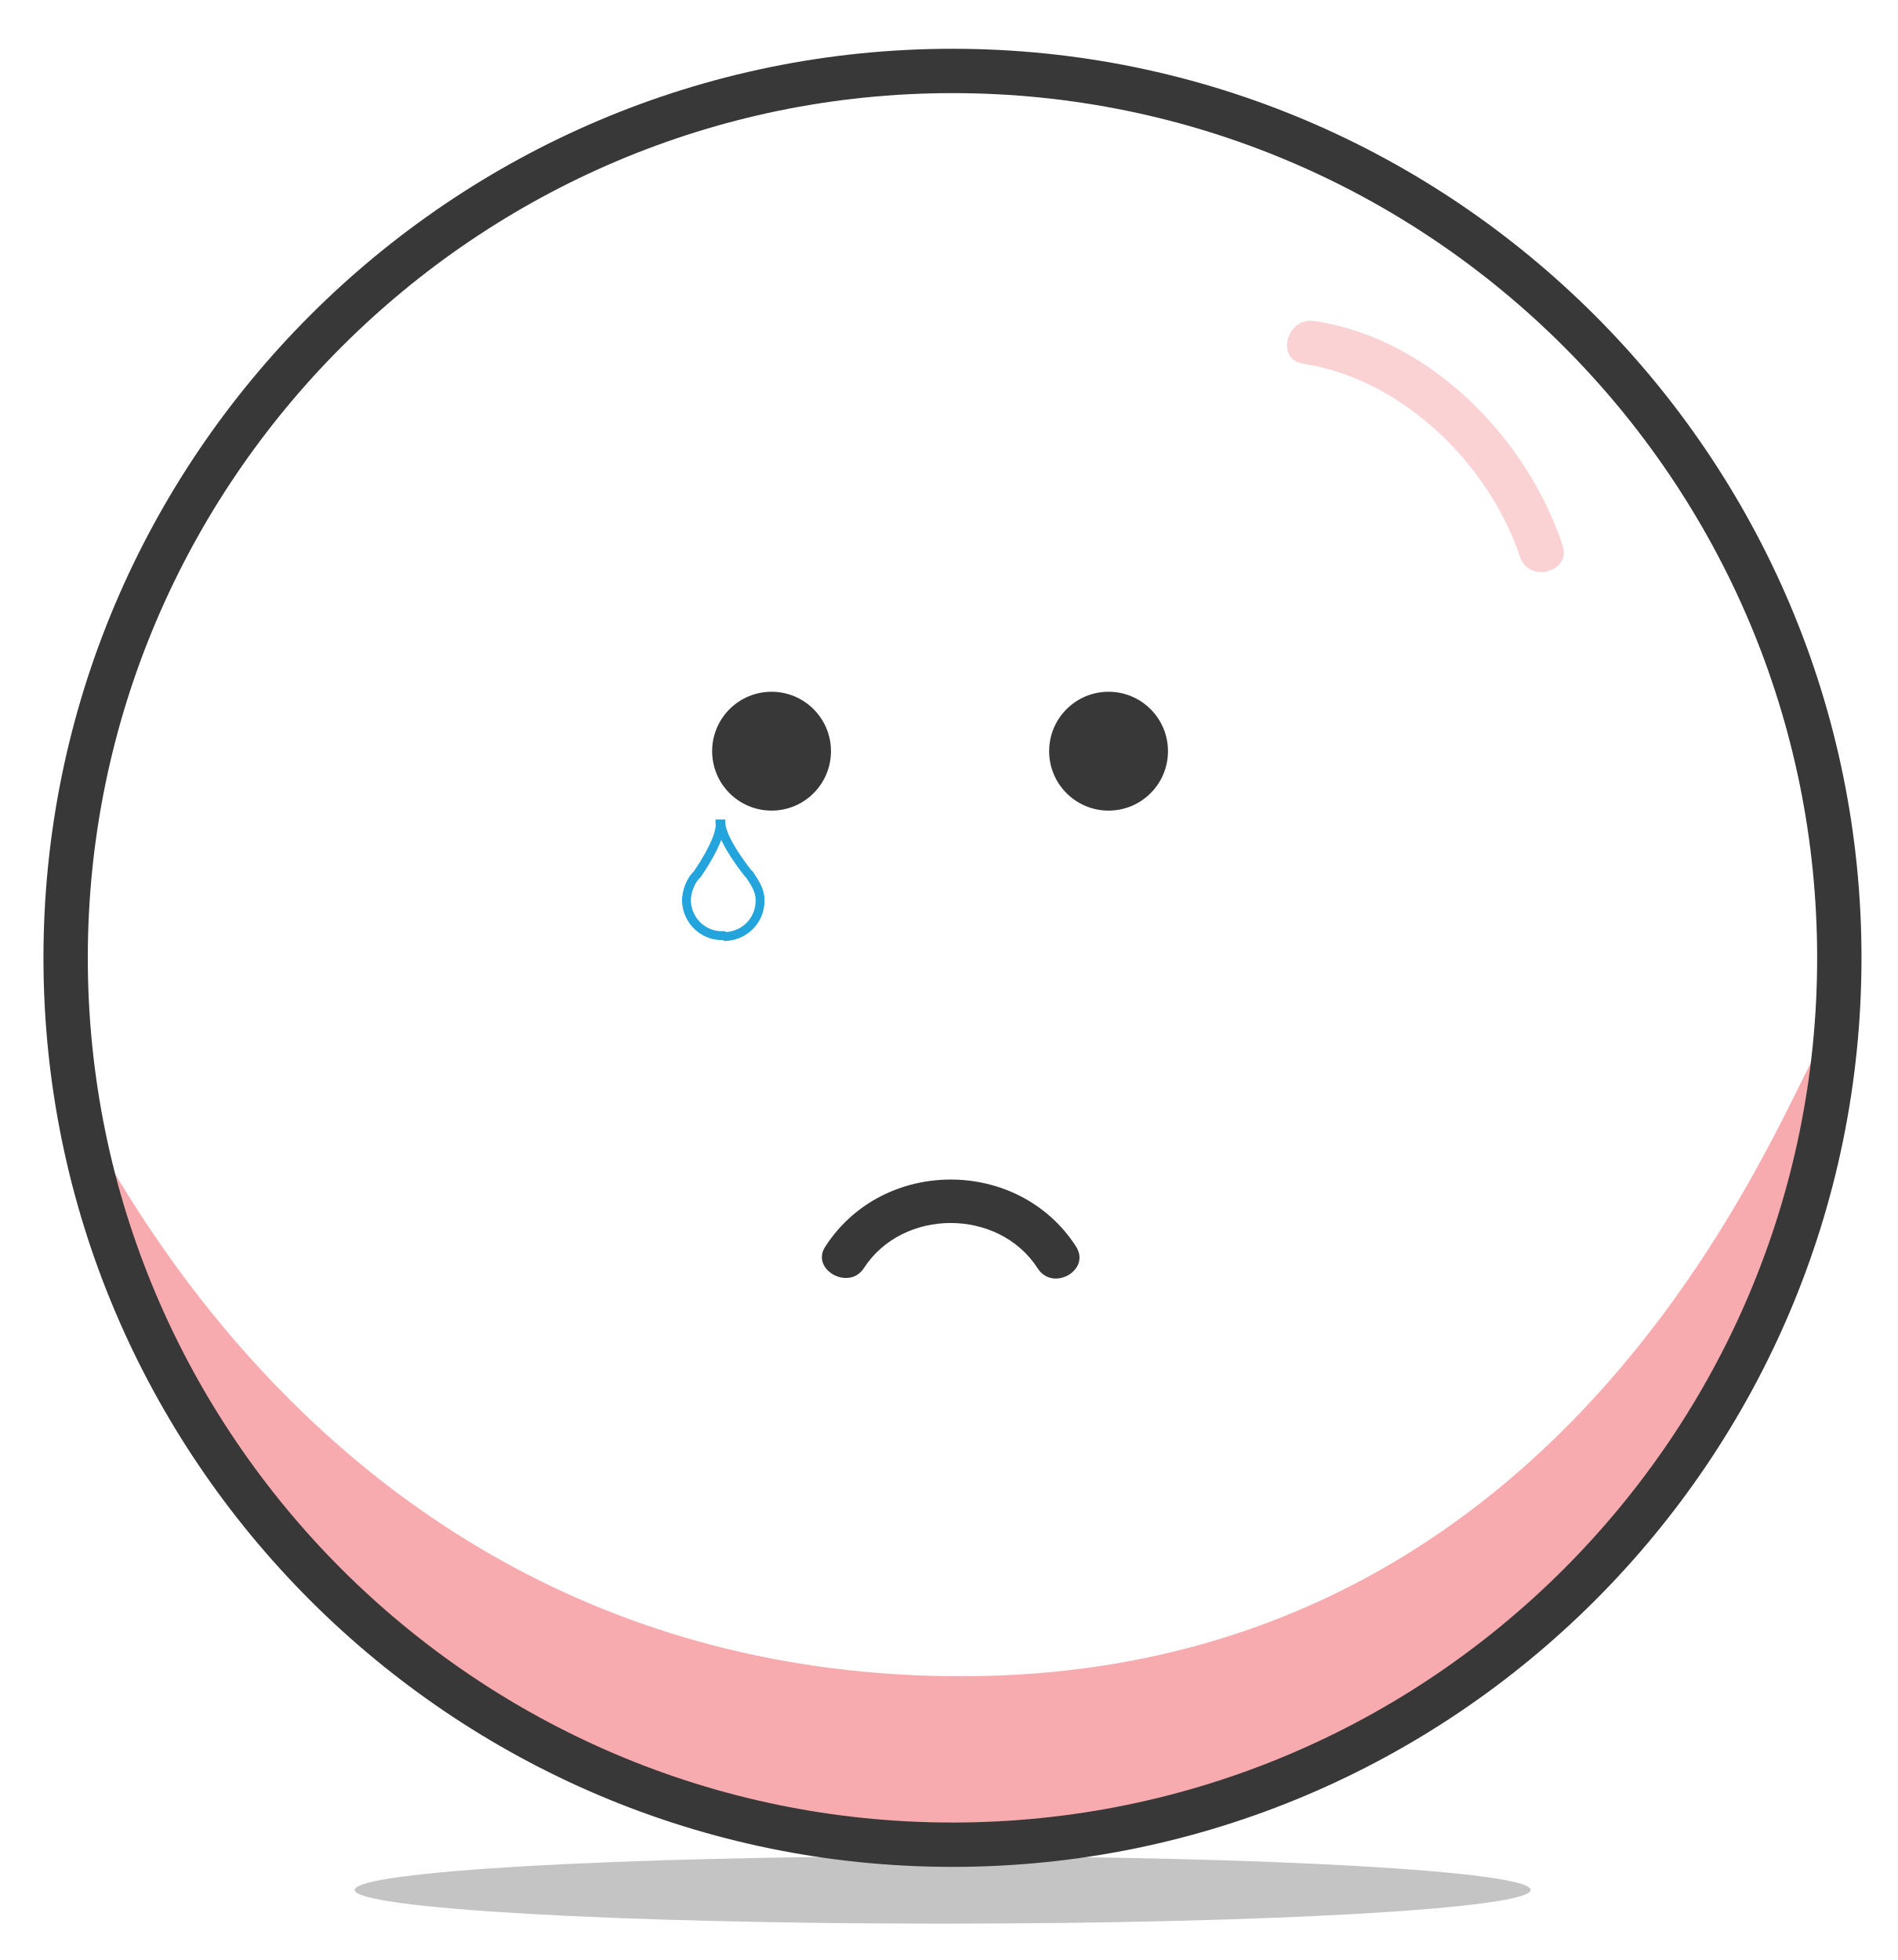
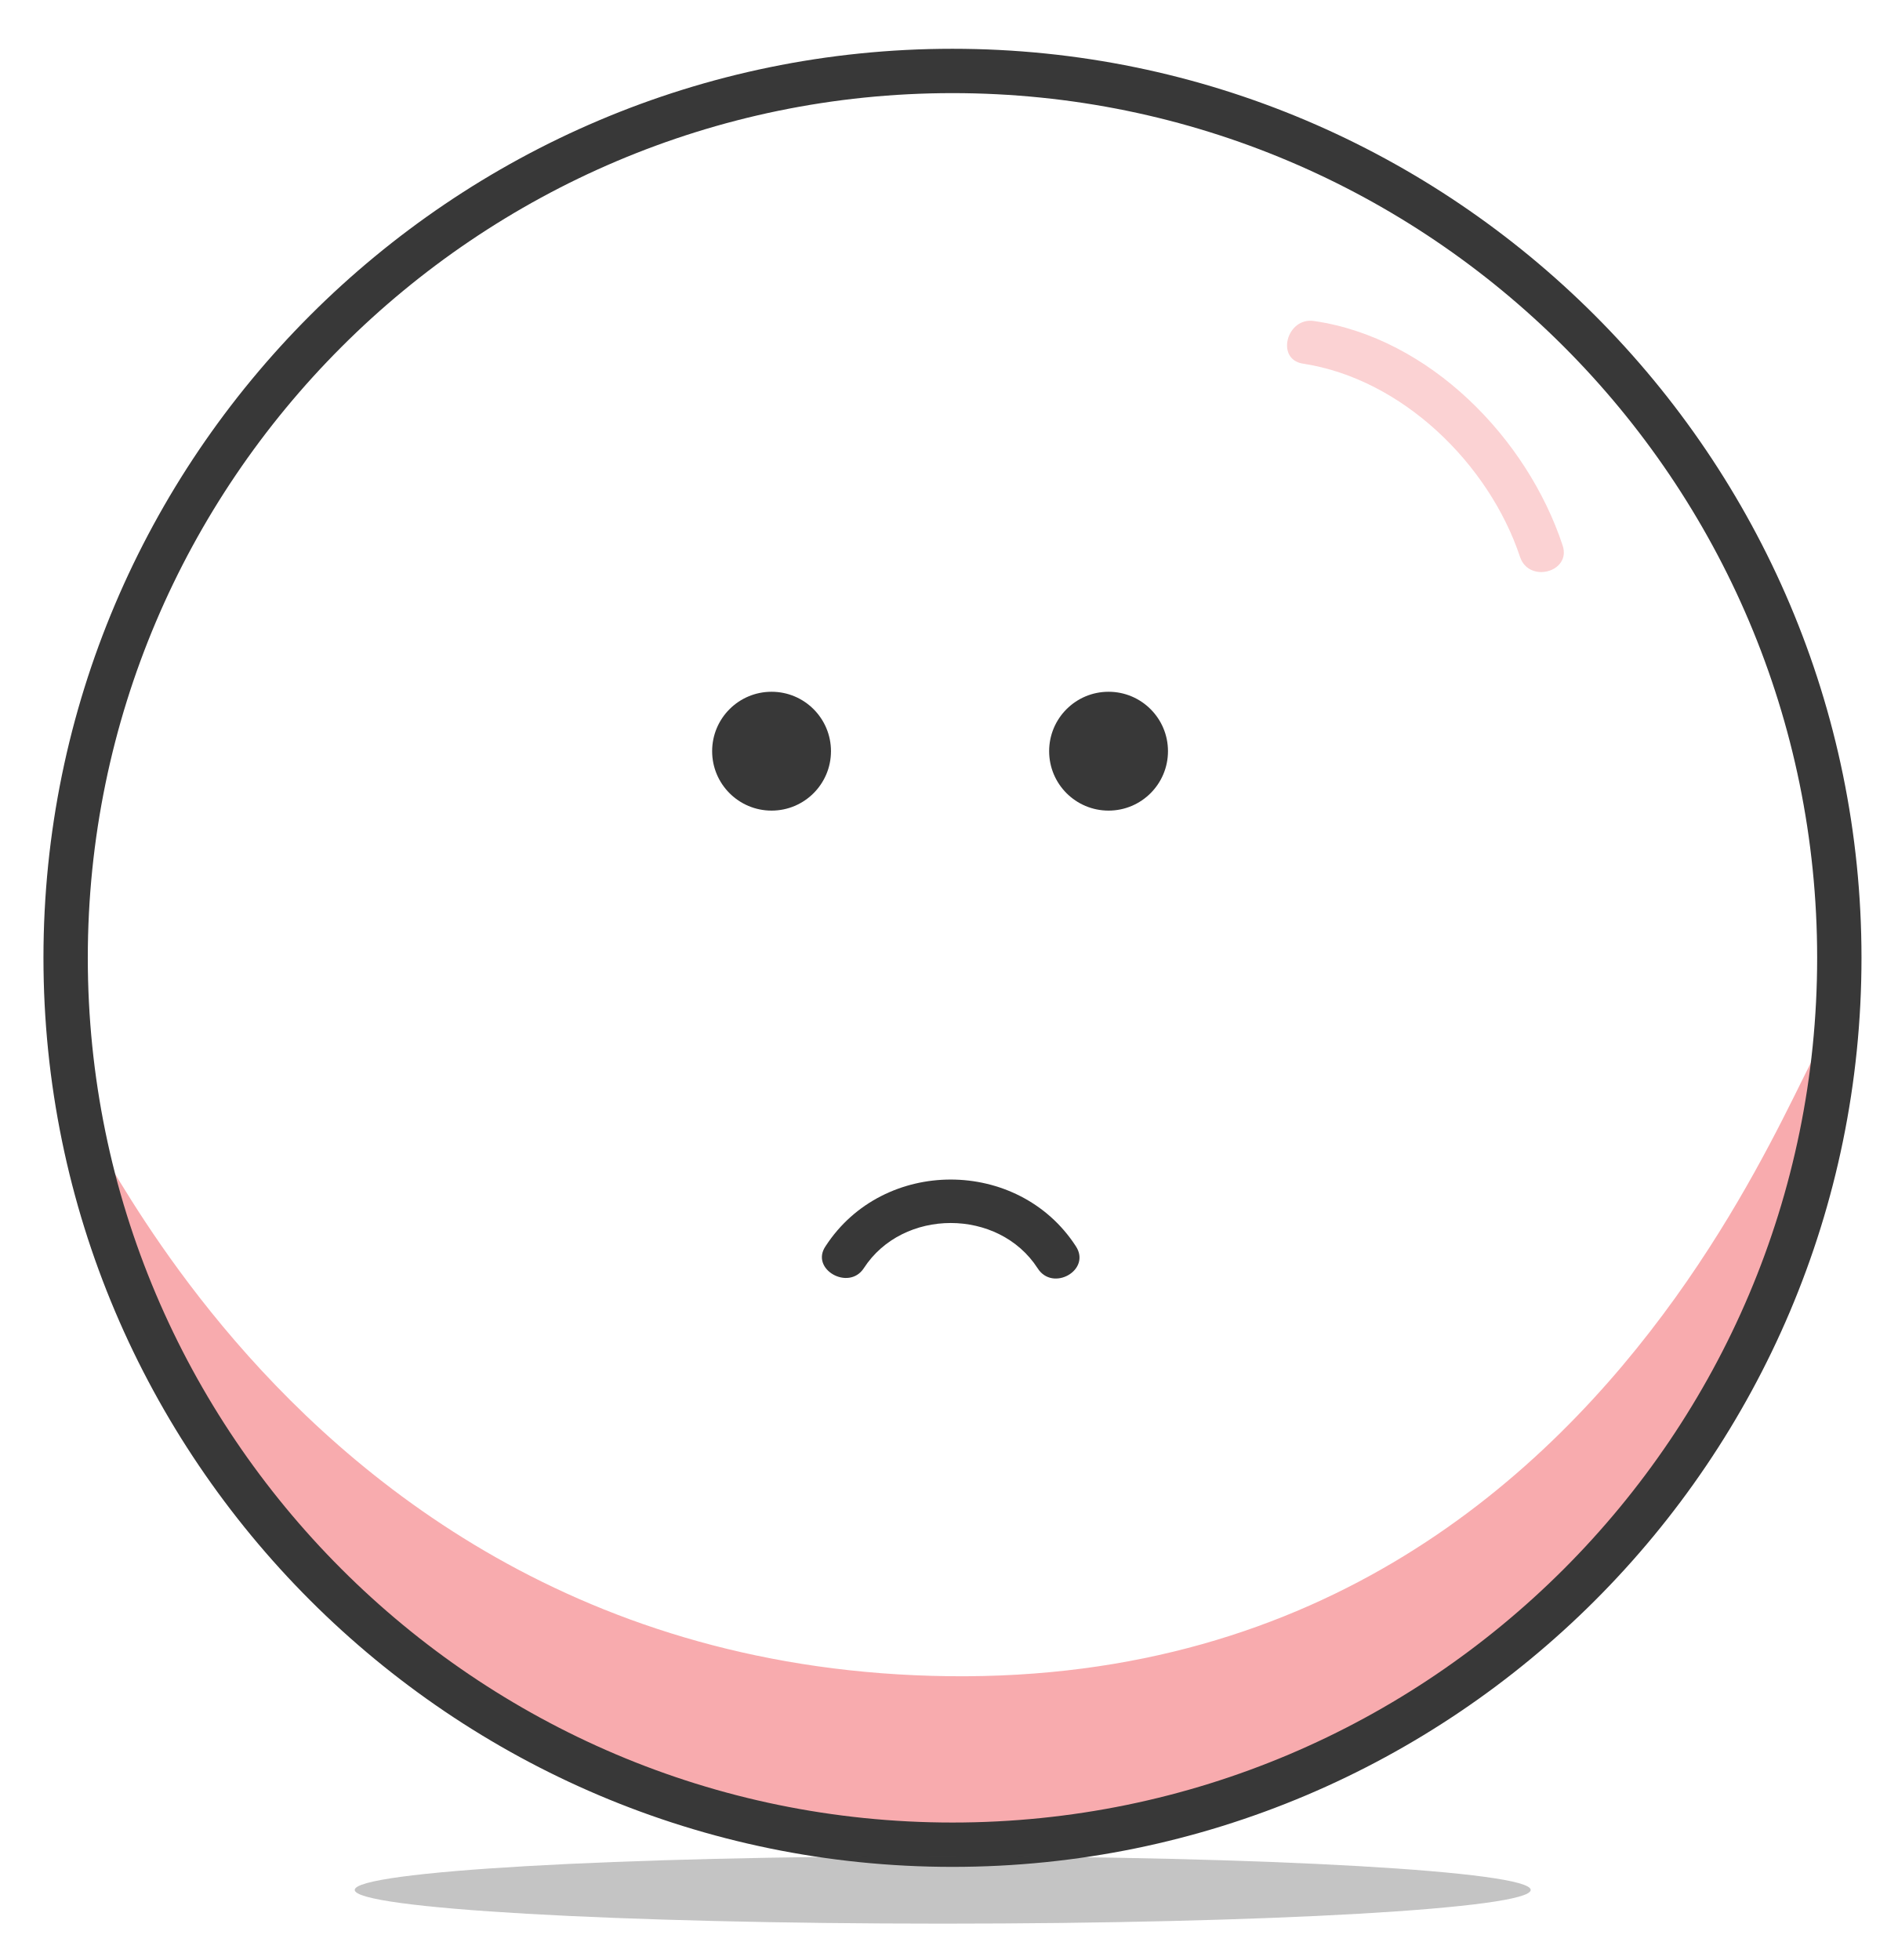
- <svg xmlns="http://www.w3.org/2000/svg" version="1.1" x="0px" y="0px" viewBox="0 0 214 221" style="enable-background:new 0 0 214 221;" xml:space="preserve">
+ <svg xmlns="http://www.w3.org/2000/svg" version="1.1" id="Layer_1" x="0px" y="0px" viewBox="-198 286 214 221" style="enable-background:new -198 286 214 221;" xml:space="preserve">
  <style type="text/css">
	.st0{display:none;}
	.st1{display:inline;fill:#B0AFB0;}
- 	.st2{opacity:0.37;fill:#ED1C24;}
+ 	.st2{opacity:0.37;fill:#ED1C24;enable-background:new    ;}
	.st3{fill:#383838;}
	.st4{opacity:0.2;}
	.st5{fill:#ED1C24;}
- 	.st6{opacity:0.3;fill:#383838;}
+ 	.st6{opacity:0.3;fill:#383838;enable-background:new    ;}
	.st7{fill:none;stroke:#ED1C24;stroke-miterlimit:10;}
- 	.st8{fill:none;stroke:#24A4DD;stroke-miterlimit:10;}
</style>
  <g id="Layer_2" class="st0">
-     <ellipse id="XMLID_1_" class="st1" cx="103.7" cy="209" rx="93.8" ry="16.7" />
+     <ellipse id="XMLID_1_" class="st1" cx="-94.3" cy="495" rx="93.8" ry="16.7" />
  </g>
-   <g id="Layer_1">
+   <g id="Layer_1_1_">
    <g id="XMLID_11_">
-       <path id="XMLID_7_" class="st2" d="M206.5,120.5c-1.6,29-37,87.5-99.1,87.5C36,208.1,15,148.3,11.7,135.3    C3.5,102.8,24,188,107,189C191.4,190,207.8,97.1,206.5,120.5z" />
-       <path id="XMLID_8_" class="st3" d="M107.4,210.5c-56.5,0-102.5-46-102.5-102.5c0-56.5,46-102.5,102.5-102.5    c56.5,0,102.5,46,102.5,102.5C209.9,164.6,163.9,210.5,107.4,210.5z M107.4,10.5C53.7,10.5,9.9,54.3,9.9,108s43.7,97.5,97.5,97.5    s97.5-43.7,97.5-97.5S161.2,10.5,107.4,10.5z" />
+       <path id="XMLID_7_" class="st2" d="M8.5,406.5c-1.6,29-37,87.5-99.1,87.5c-71.4,0.1-92.4-59.7-95.7-72.7    C-194.5,388.8-174,474-91,475C-6.6,476,9.8,383.1,8.5,406.5z" />
+       <path id="XMLID_8_" class="st3" d="M-90.6,496.5c-56.5,0-102.5-46-102.5-102.5s46-102.5,102.5-102.5S11.9,337.5,11.9,394    C11.9,450.6-34.1,496.5-90.6,496.5z M-90.6,296.5c-53.7,0-97.5,43.8-97.5,97.5s43.7,97.5,97.5,97.5S6.9,447.8,6.9,394    S-36.8,296.5-90.6,296.5z" />
    </g>
-     <circle id="XMLID_4_" class="st3" cx="87" cy="84.7" r="6.7" />
-     <circle id="XMLID_6_" class="st3" cx="125" cy="84.7" r="6.7" />
+     <circle id="XMLID_4_" class="st3" cx="-111" cy="370.7" r="6.7" />
+     <circle id="XMLID_6_" class="st3" cx="-73" cy="370.7" r="6.7" />
    <g id="XMLID_5_">
      <g id="XMLID_26_">
-         <path id="XMLID_35_" class="st3" d="M97.4,143c4.4-6.8,15.2-6.8,19.6,0c1.7,2.7,6.1,0.2,4.3-2.5c-6.5-10-21.7-10-28.2,0     C91.3,143.1,95.7,145.6,97.4,143L97.4,143z" />
+         <path id="XMLID_35_" class="st3" d="M-100.6,429c4.4-6.8,15.2-6.8,19.6,0c1.7,2.7,6.1,0.2,4.3-2.5c-6.5-10-21.7-10-28.2,0     C-106.7,429.1-102.3,431.6-100.6,429L-100.6,429z" />
      </g>
    </g>
    <g id="XMLID_12_" class="st4">
      <g id="XMLID_29_">
-         <path id="XMLID_33_" class="st5" d="M146.9,41c11.2,1.7,21,11.3,24.5,21.8c1,3,5.8,1.7,4.8-1.3c-4-12.1-15-23.4-28-25.3     C145.1,35.7,143.8,40.5,146.9,41L146.9,41z" />
+         <path id="XMLID_33_" class="st5" d="M-51.1,327c11.2,1.7,21,11.3,24.5,21.8c1,3,5.8,1.7,4.8-1.3c-4-12.1-15-23.4-28-25.3     C-52.9,321.7-54.2,326.5-51.1,327L-51.1,327z" />
      </g>
    </g>
-     <ellipse id="XMLID_13_" class="st6" cx="106.3" cy="213.1" rx="66.3" ry="3.8" />
-     <path id="XMLID_17_" class="st7" d="M-106.6,16.5" />
-     <path id="XMLID_22_" class="st8" d="M81.8,105.6c2.3-0.1,4-2,3.9-4.2c0-1-0.6-1.9-1.2-2.8l-0.2-0.2c0,0-2.9-3.6-3-5.5l-0.1,0   c0.1,1.9-2.6,5.7-2.6,5.7l-0.2,0.2c-0.6,0.7-1,1.8-1,2.8c0.1,2.3,2,4,4.2,3.9L81.8,105.6z" />
+     <ellipse id="XMLID_13_" class="st6" cx="-91.7" cy="499.1" rx="66.3" ry="3.8" />
+     <path id="XMLID_17_" class="st7" d="M-304.6,302.5" />
  </g>
</svg>
